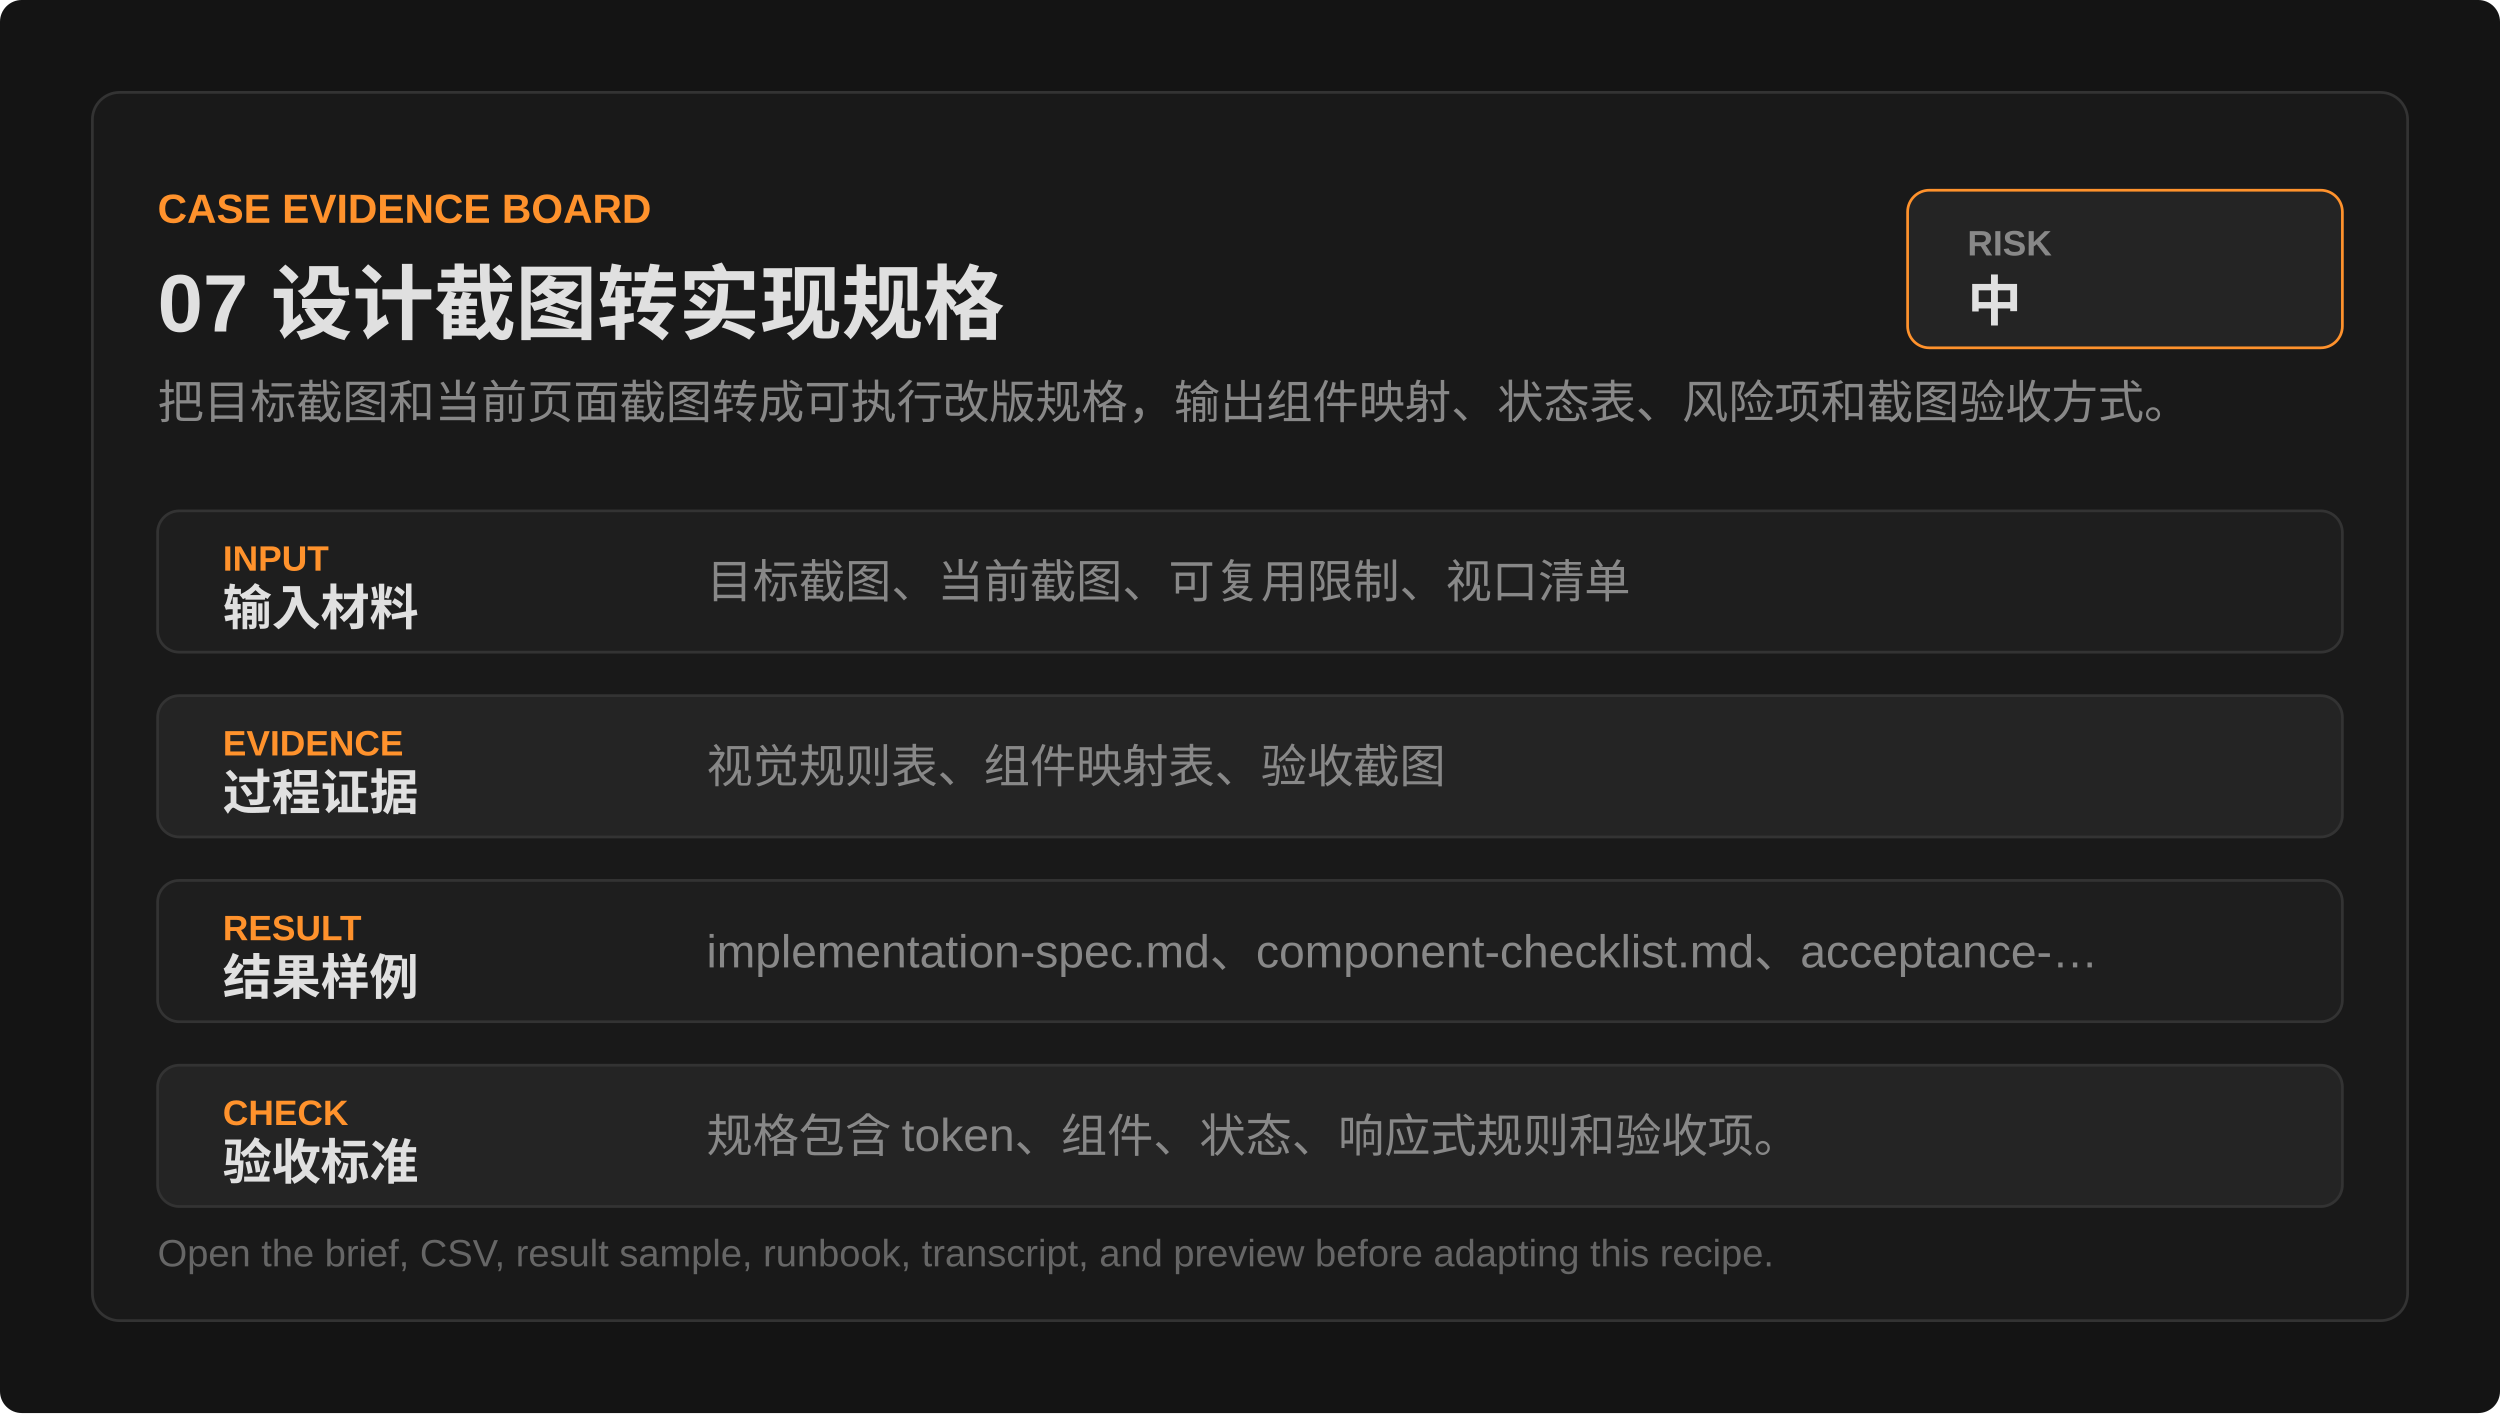
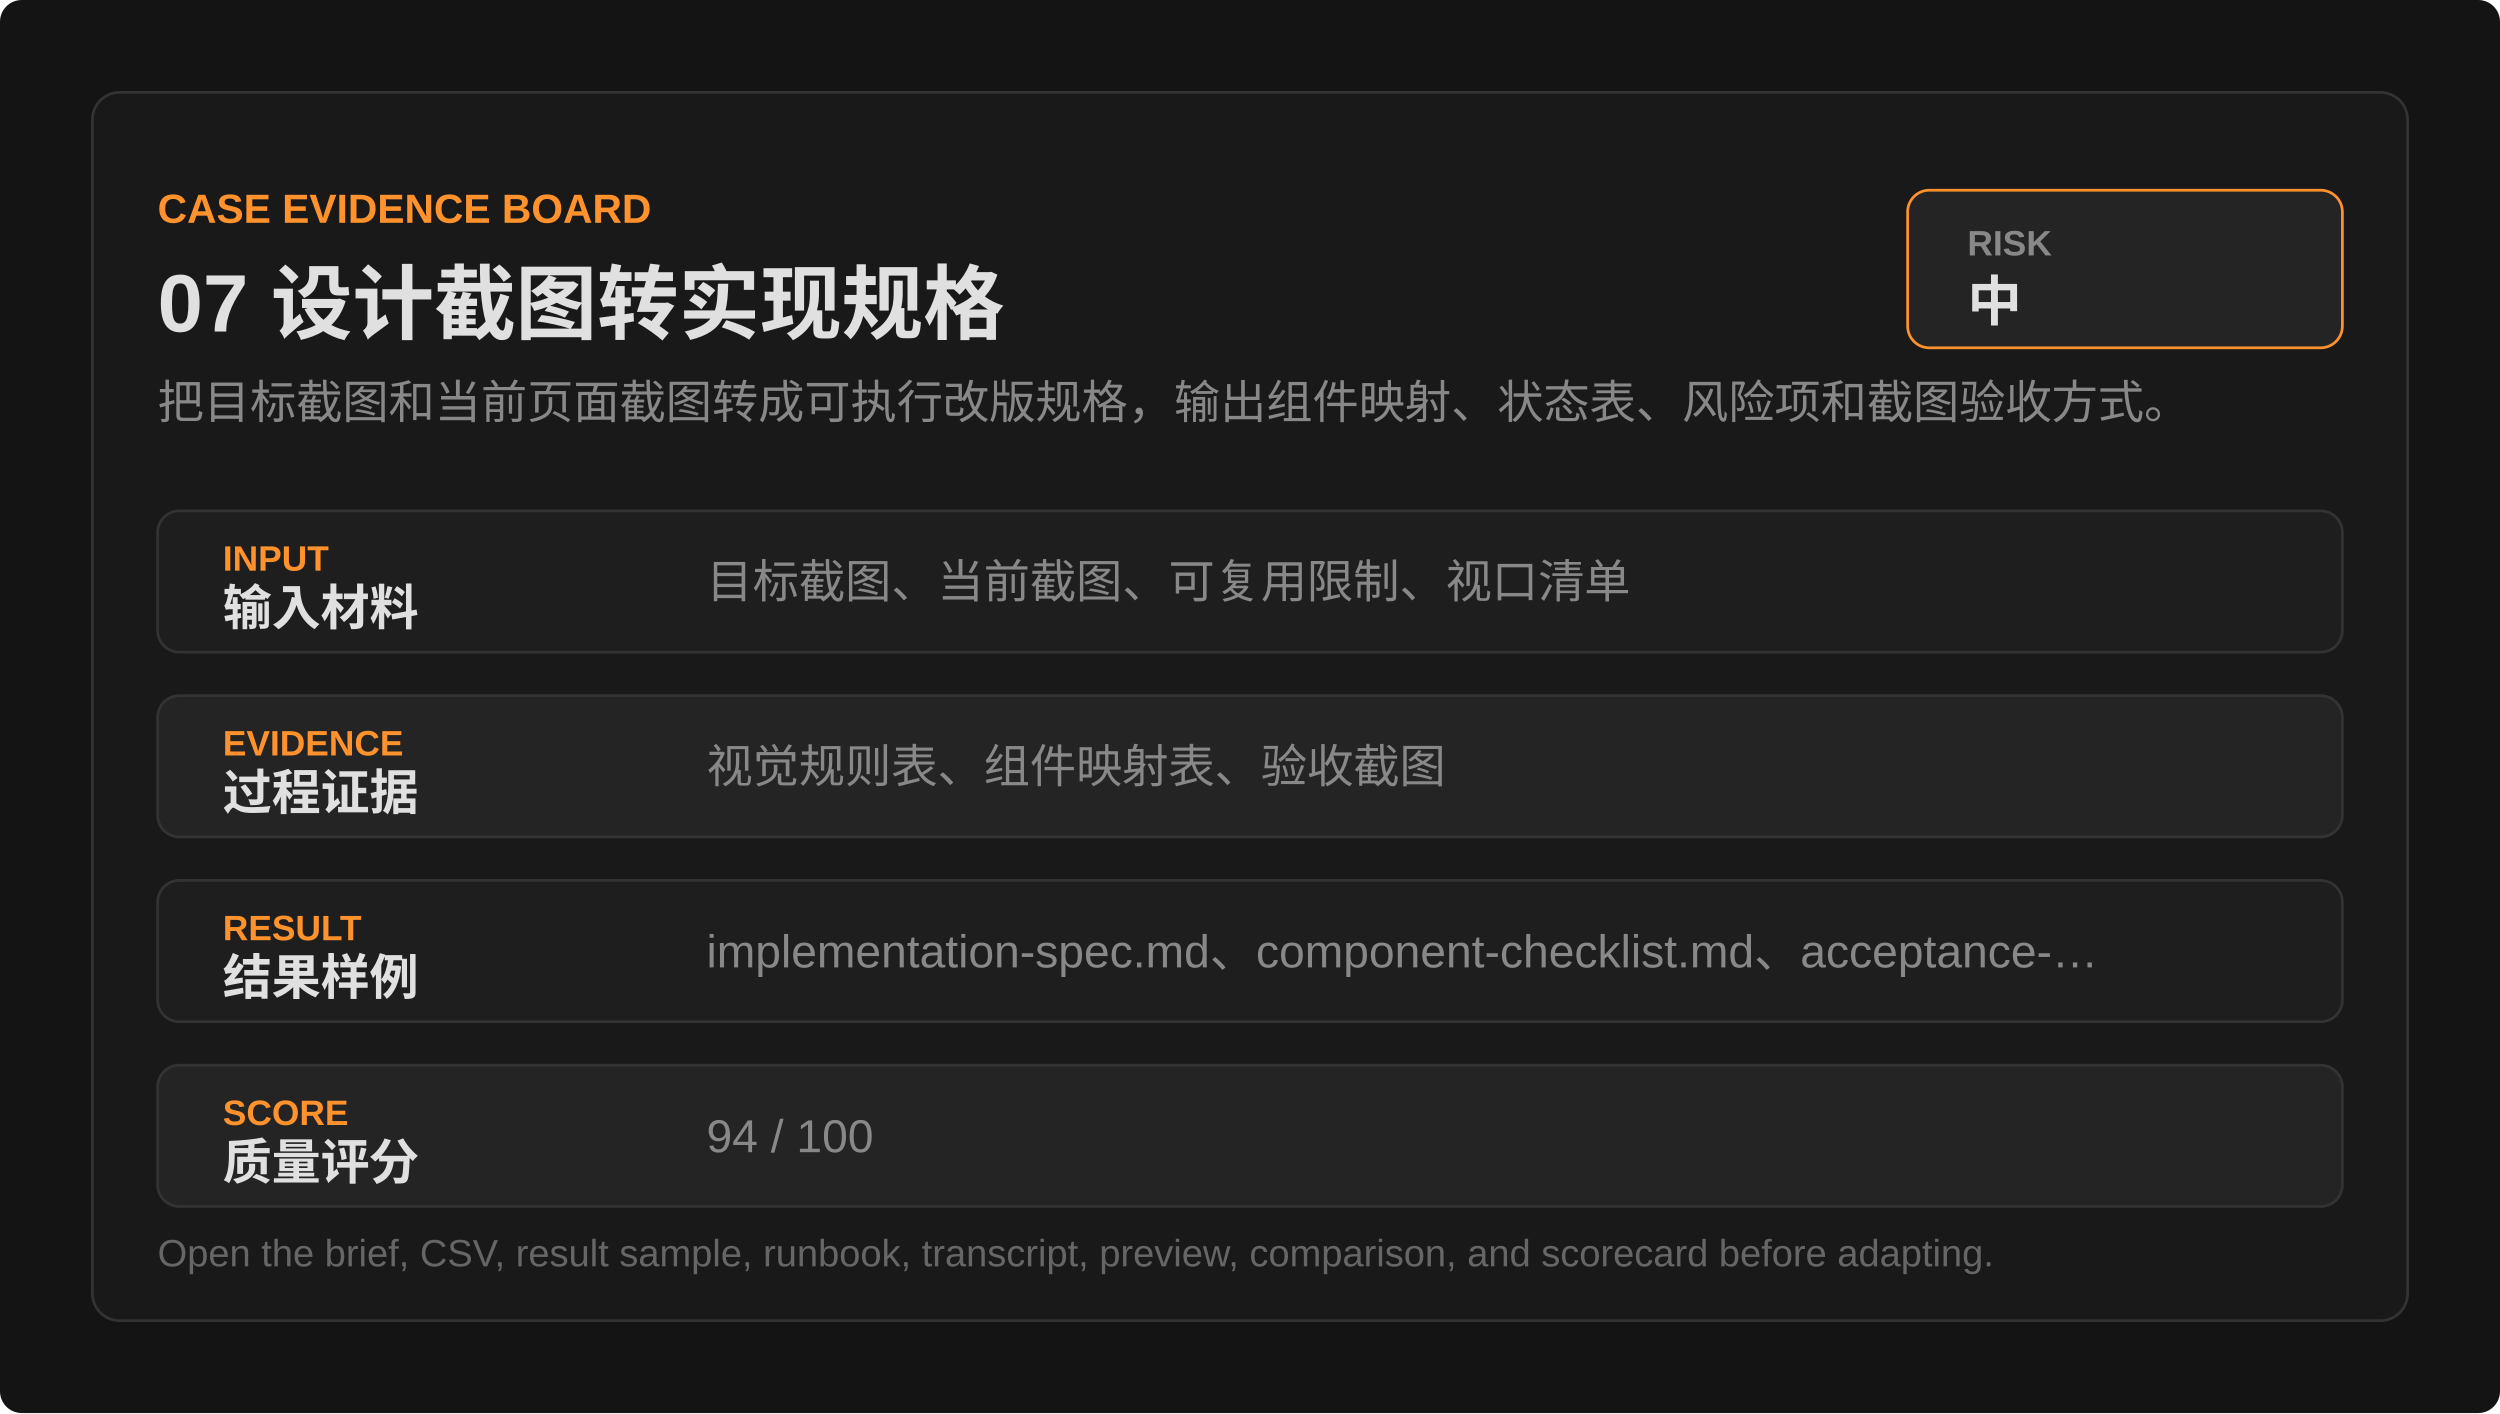
<svg xmlns="http://www.w3.org/2000/svg" viewBox="0 0 920 520" role="img" aria-labelledby="title desc">
  <rect width="920" height="520" rx="8" fill="#141414" />
  <rect x="34" y="34" width="852" height="452" rx="10" fill="#191919" stroke="#333" />
  <text x="58" y="82" fill="#ff922c" font-family="Arial" font-size="15" font-weight="800">CASE EVIDENCE BOARD</text>
  <text x="58" y="122" fill="#e0e0e0" font-family="Arial" font-size="30" font-weight="900">07 设计截图转实现规格</text>
  <text x="58" y="154" fill="#888" font-family="Arial" font-size="17">把目标截图和当前页面截图转成可执行改版规格，输出组件映射、状态表、风险项和截图验收方式。</text>
  <rect x="702" y="70" width="160" height="58" rx="8" fill="#242424" stroke="#ff922c" />
  <text x="724" y="94" fill="#888" font-family="Arial" font-size="13" font-weight="800">RISK</text>
  <text x="724" y="118" fill="#e0e0e0" font-family="Arial" font-size="20" font-weight="900">中</text>
  <g>
    <rect x="58" y="188" width="804" height="52" rx="8" fill="#1e1e1e" stroke="#333" />
    <text x="82" y="210" fill="#ff922c" font-family="Arial" font-size="13" font-weight="800">INPUT</text>
    <text x="82" y="230" fill="#e0e0e0" font-family="Arial" font-size="18" font-weight="800">输入材料</text>
    <text x="260" y="220" fill="#888" font-family="Arial" font-size="17">目标截图、当前截图、可复用限制、视口清单</text>
  </g>
  <g>
    <rect x="58" y="256" width="804" height="52" rx="8" fill="#242424" stroke="#333" />
    <text x="82" y="278" fill="#ff922c" font-family="Arial" font-size="13" font-weight="800">EVIDENCE</text>
    <text x="82" y="298" fill="#e0e0e0" font-family="Arial" font-size="18" font-weight="800">过程证据</text>
    <text x="260" y="288" fill="#888" font-family="Arial" font-size="17">视觉规则表、组件映射表、验收截图</text>
  </g>
  <g>
    <rect x="58" y="324" width="804" height="52" rx="8" fill="#1e1e1e" stroke="#333" />
    <text x="82" y="346" fill="#ff922c" font-family="Arial" font-size="13" font-weight="800">RESULT</text>
    <text x="82" y="366" fill="#e0e0e0" font-family="Arial" font-size="18" font-weight="800">结果样例</text>
    <text x="260" y="356" fill="#888" font-family="Arial" font-size="17">implementation-spec.md、component-checklist.md、acceptance-…</text>
  </g>
  <g>
    <rect x="58" y="392" width="804" height="52" rx="8" fill="#242424" stroke="#333" />
-     <text x="82" y="414" fill="#ff922c" font-family="Arial" font-size="13" font-weight="800">CHECK</text>
-     <text x="82" y="434" fill="#e0e0e0" font-family="Arial" font-size="18" font-weight="800">验收标准</text>
-     <text x="260" y="424" fill="#888" font-family="Arial" font-size="17">规格包含 token、组件、状态、响应式规则和验收项。</text>
+     <text x="82" y="414" fill="#ff922c" font-family="Arial" font-size="13" font-weight="800">SCORE</text>
+     <text x="82" y="434" fill="#e0e0e0" font-family="Arial" font-size="18" font-weight="800">质量评分</text>
+     <text x="260" y="424" fill="#888" font-family="Arial" font-size="17">94 / 100</text>
  </g>
-   <text x="58" y="466" fill="#666" font-family="Arial" font-size="14">Open the brief, CSV, result sample, runbook, transcript, and preview before adapting this recipe.</text>
+   <text x="58" y="466" fill="#666" font-family="Arial" font-size="14">Open the brief, CSV, result sample, runbook, transcript, preview, comparison, and scorecard before adapting.</text>
</svg>
